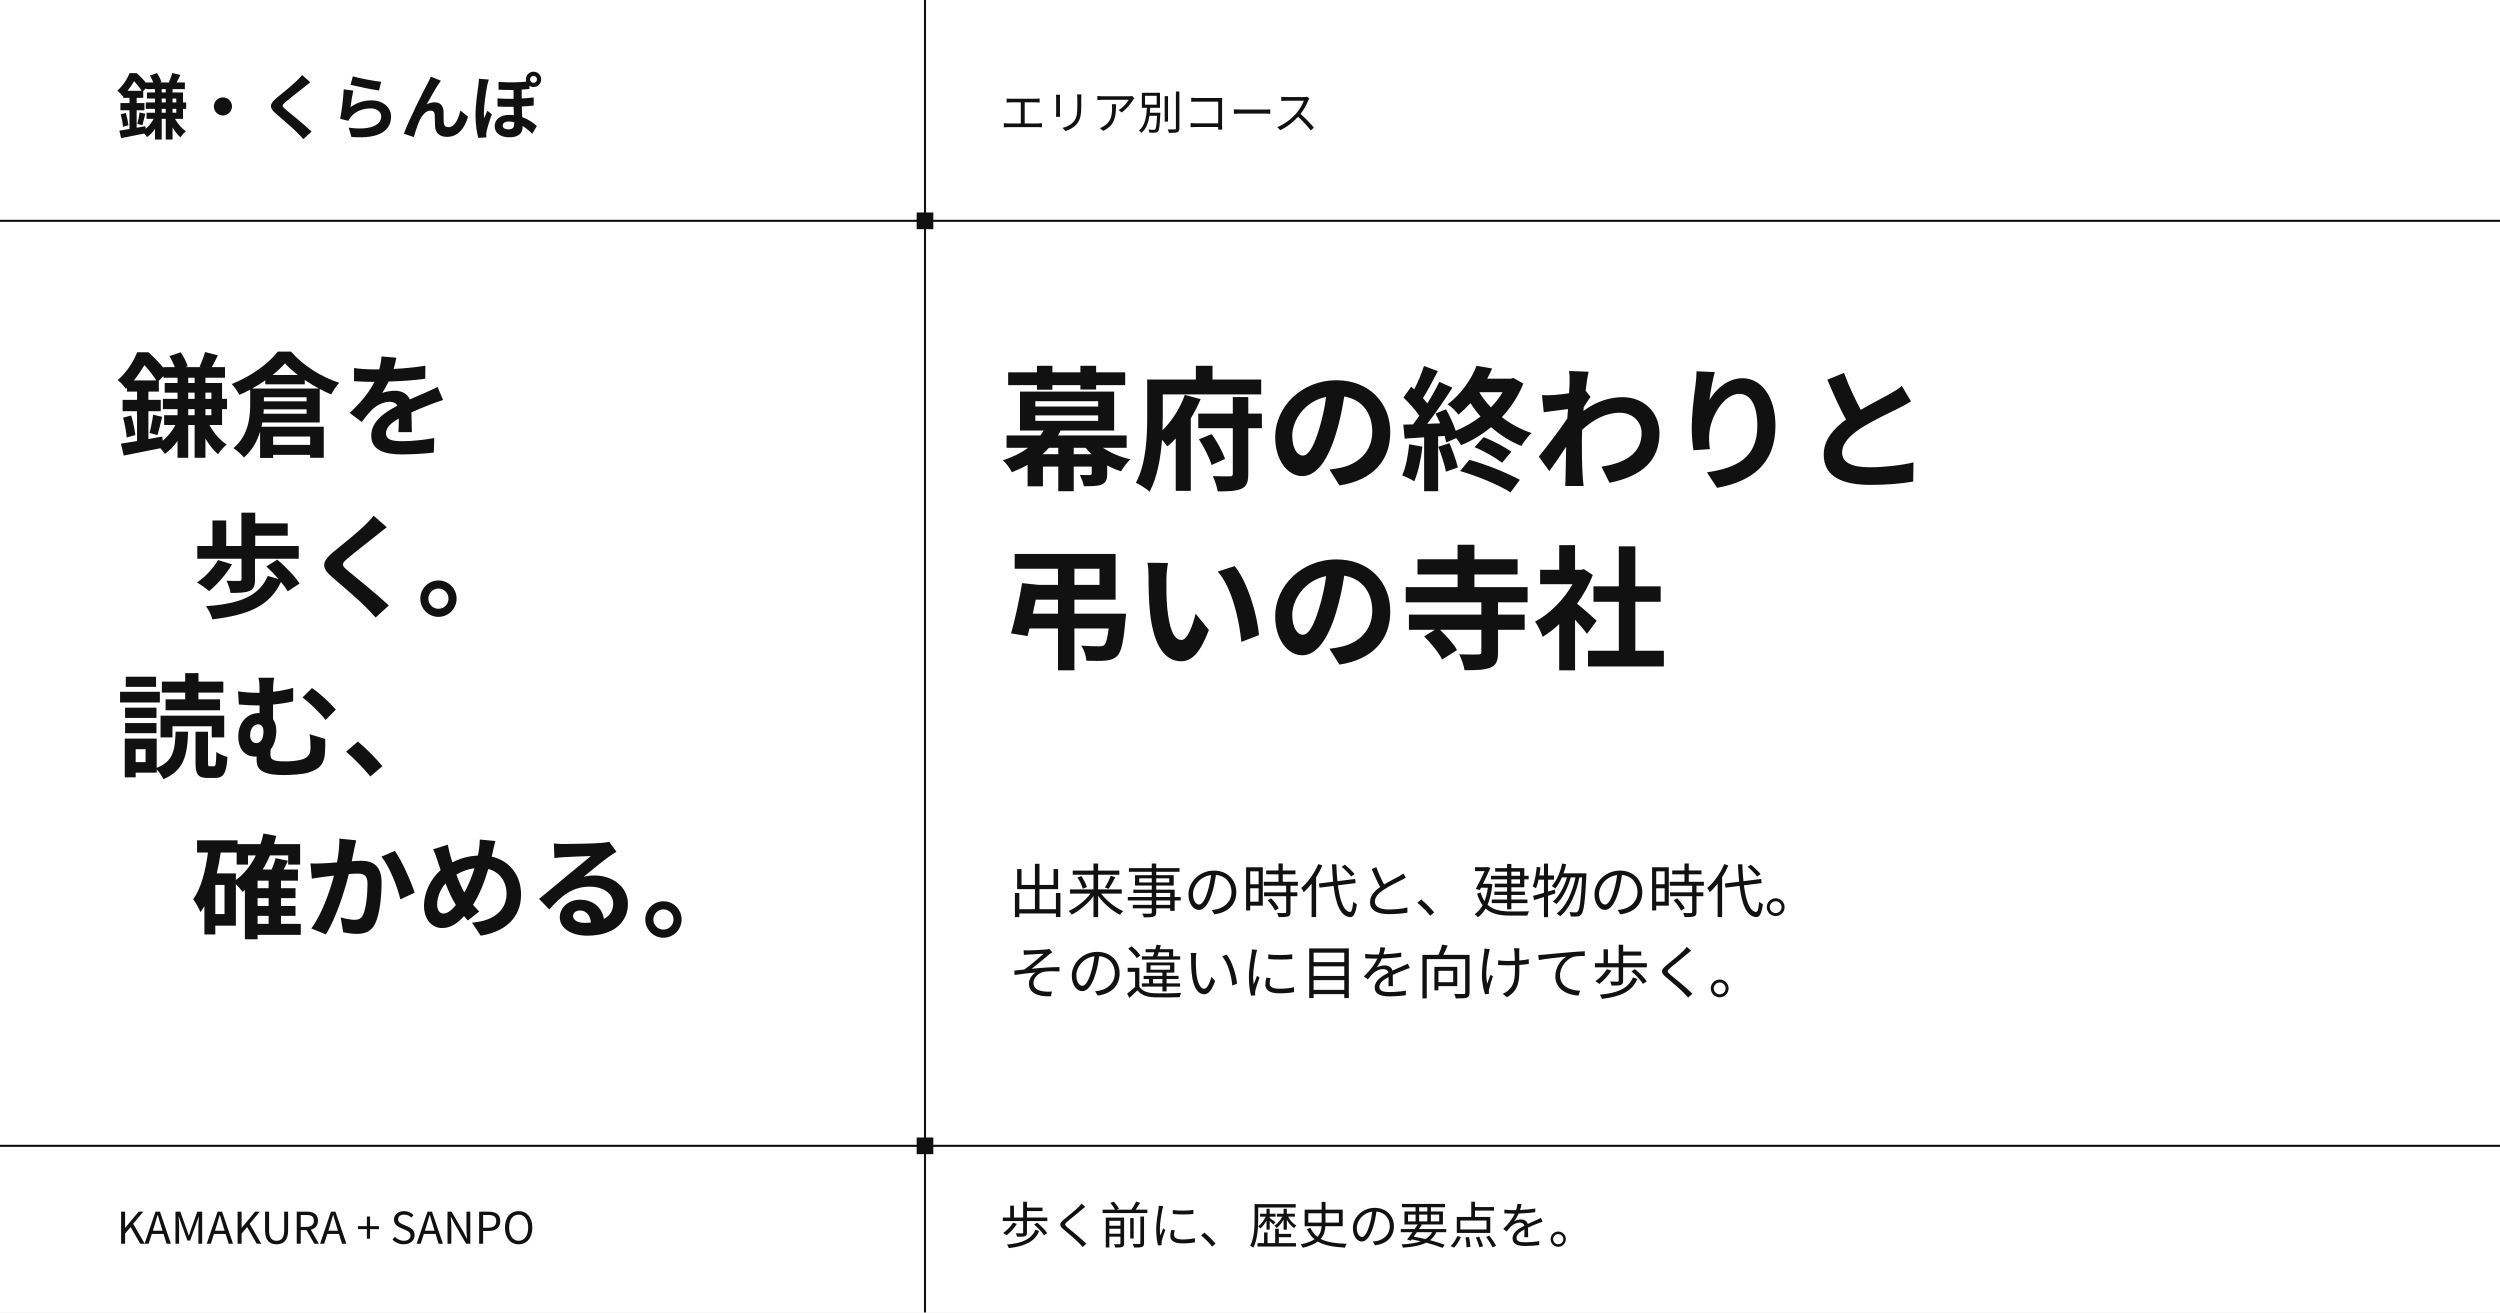
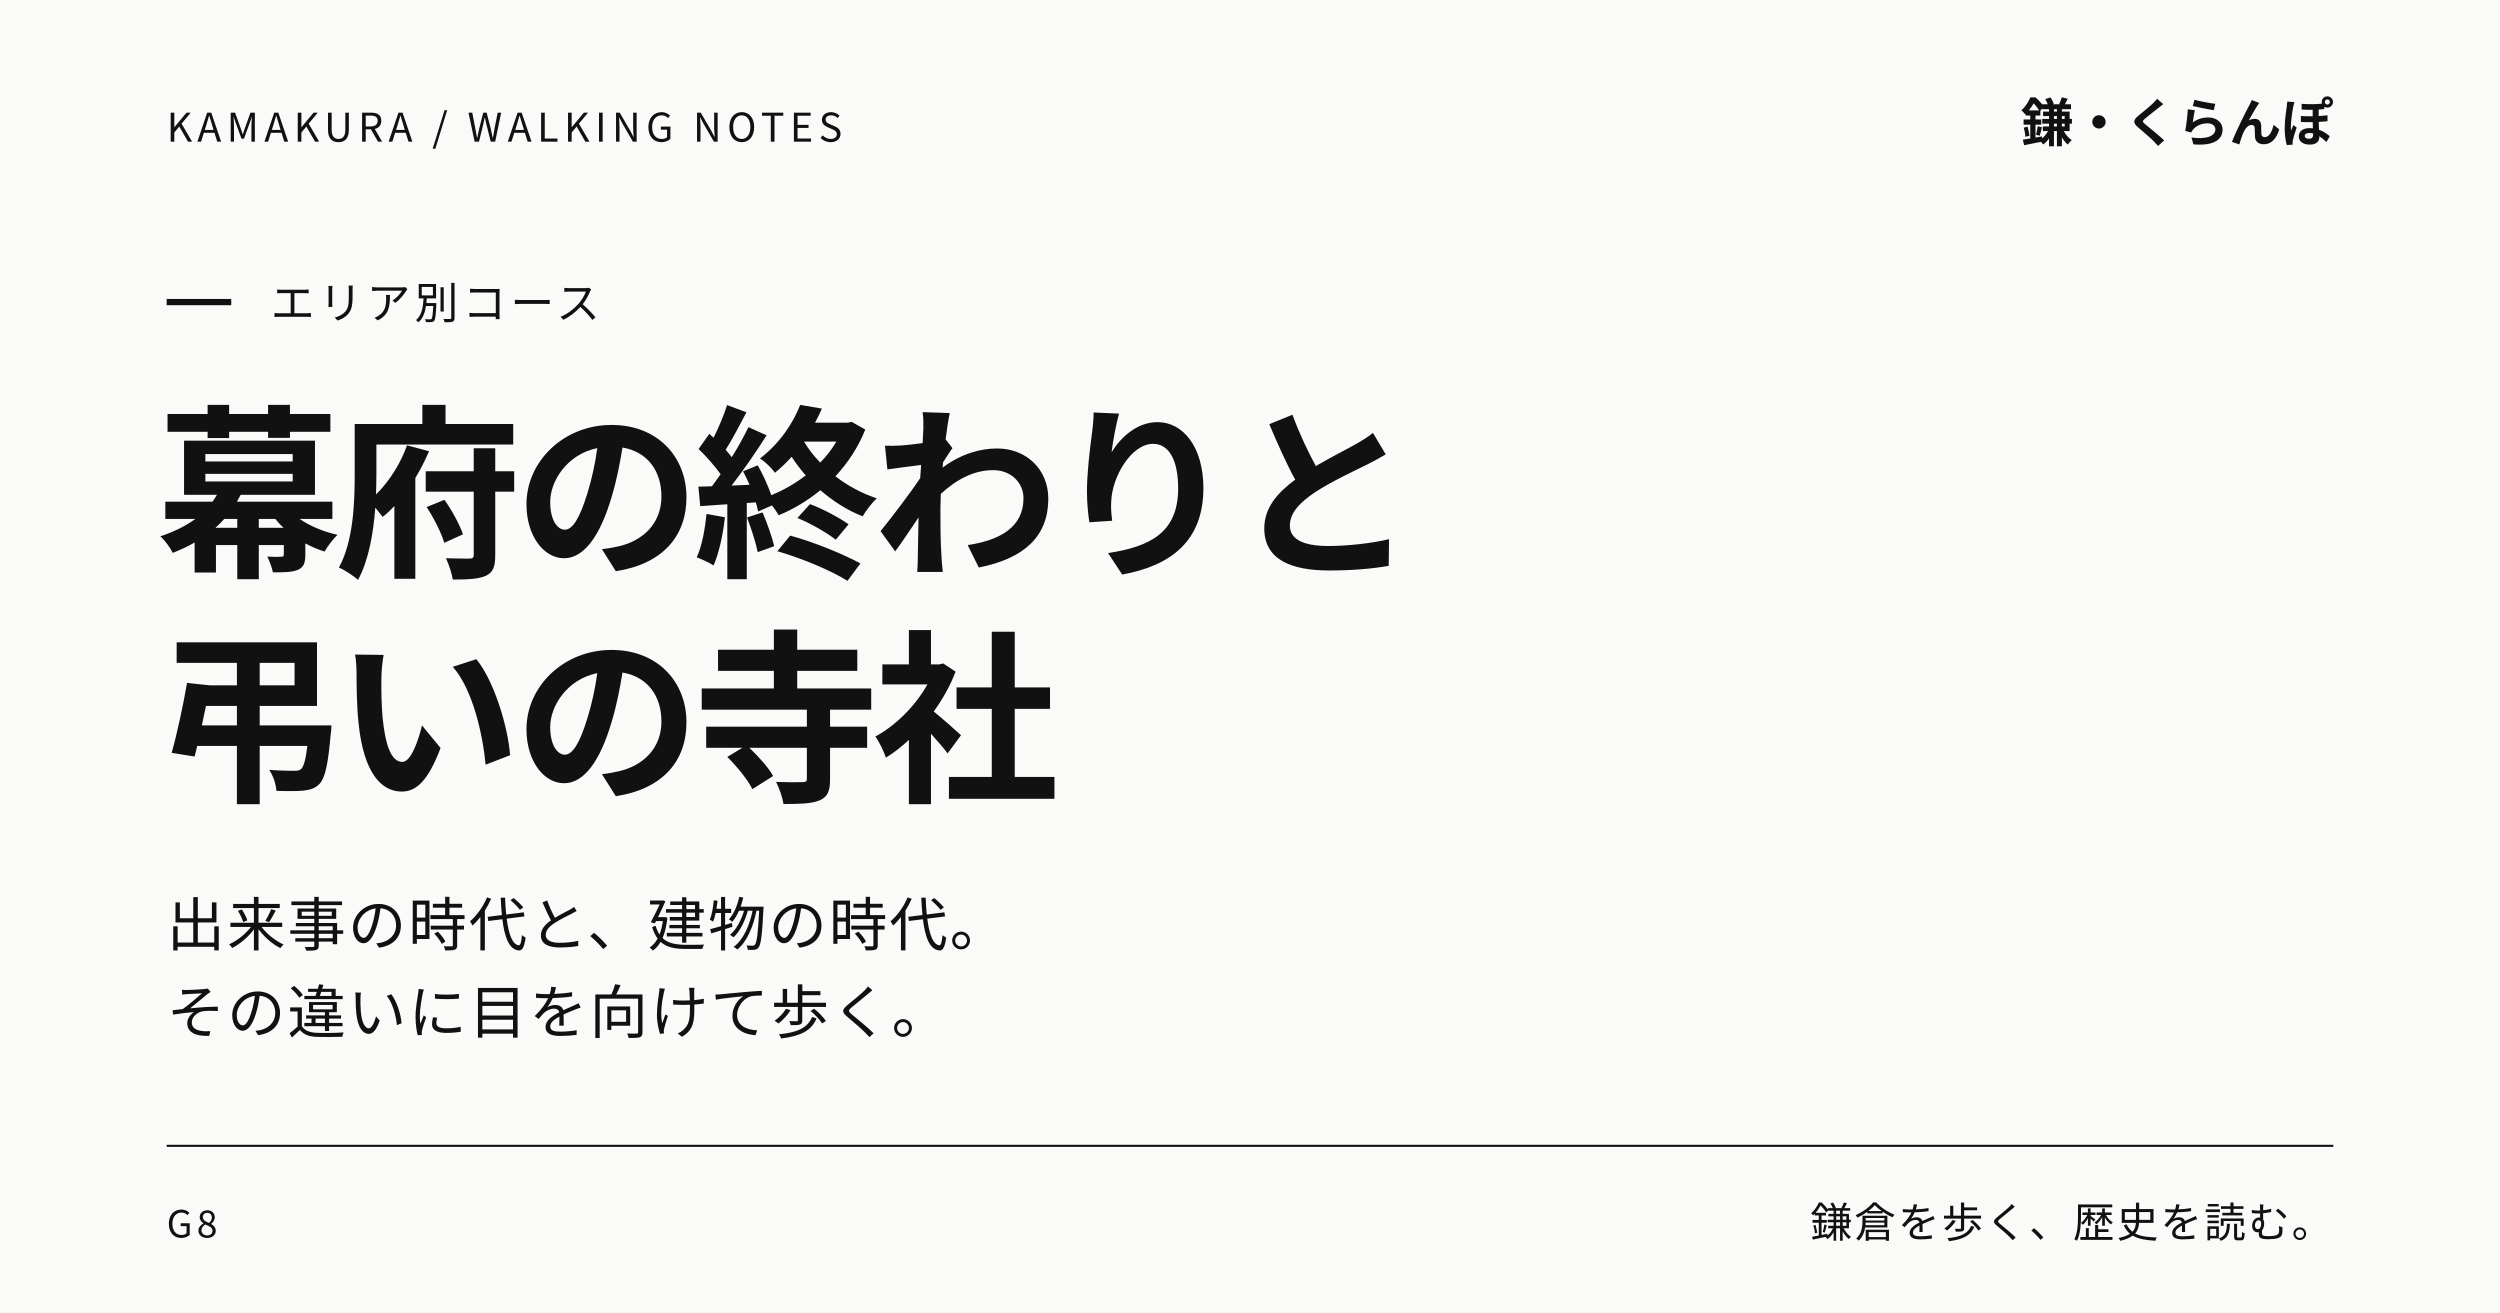
<svg xmlns="http://www.w3.org/2000/svg" width="1200" height="630" viewBox="0 0 1200 630">
-   <rect width="1200" height="630" fill="#fff" />
+   <rect width="1200" height="630" fill="#fafaf8" />
  <g fill="#111" font-family="Noto Sans CJK JP, sans-serif">
-     <text x="56" y="64" font-size="34" font-weight="700">鎌・くらんぽ</text>
-     <text x="480" y="62" font-size="22" font-weight="400">エリア別コース</text>
-     <path d="M444 0V630 M0 106H1200 M0 550H1200" fill="none" stroke="#111" stroke-width="1" />
-     <rect x="440" y="102" width="8" height="8" />
-     <rect x="440" y="546" width="8" height="8" />
-     <text x="56" y="215" font-size="54" font-weight="900">鎌倉を</text>
-     <text x="92" y="292" font-size="54" font-weight="900">歩く。</text>
-     <text x="56" y="369" font-size="54" font-weight="900">読む、</text>
-     <text x="92" y="446" font-size="54" font-weight="900">確かめる。</text>
-     <text x="480" y="230" font-size="64" font-weight="900">幕府の終わりと</text>
-     <text x="480" y="316" font-size="64" font-weight="900">弔いの寺社</text>
-     <text x="484" y="438" font-size="28" font-weight="400">出来事の時代と、建物の時代。</text>
-     <text x="484" y="477" font-size="28" font-weight="400">その違いに目を向けて歩く。</text>
-     <text x="56" y="597" font-size="21" font-weight="400">KAMAKURA + SANPO</text>
-     <text x="480" y="597" font-size="24" font-weight="400">歩く前に、歴史の要点を。</text>
+     <text x="80" y="68" font-size="19" font-weight="400" letter-spacing="2.6" text-anchor="start">KAMAKURA / WALKING NOTES</text>
+     <text x="1120" y="68" font-size="25" font-weight="700" letter-spacing="0" text-anchor="end">鎌・くらんぽ</text>
+     <path d="M80 145H111" stroke="#111" stroke-width="3" />
+     <text x="130" y="153" font-size="21" font-weight="400" letter-spacing="2" text-anchor="start">エリア別コース</text>
+     <text x="75" y="270" font-size="89" font-weight="900" letter-spacing="-3" text-anchor="start">幕府の終わりと</text>
+     <text x="75" y="378" font-size="89" font-weight="900" letter-spacing="-3" text-anchor="start">弔いの寺社</text>
+     <text x="80" y="454" font-size="28" font-weight="400" letter-spacing="1" text-anchor="start">出来事の時代と、建物の時代。</text>
+     <text x="80" y="496" font-size="28" font-weight="400" letter-spacing="1" text-anchor="start">その違いに目を向けて歩く。</text>
+     <path d="M80 550H1120" stroke="#111" stroke-width="1" />
+     <text x="80" y="594" font-size="18" font-weight="400" letter-spacing="2" text-anchor="start">G8</text>
+     <text x="1120" y="594" font-size="20" font-weight="400" letter-spacing="1" text-anchor="end">鎌倉を歩く、歴史を読む。</text>
  </g>
</svg>
